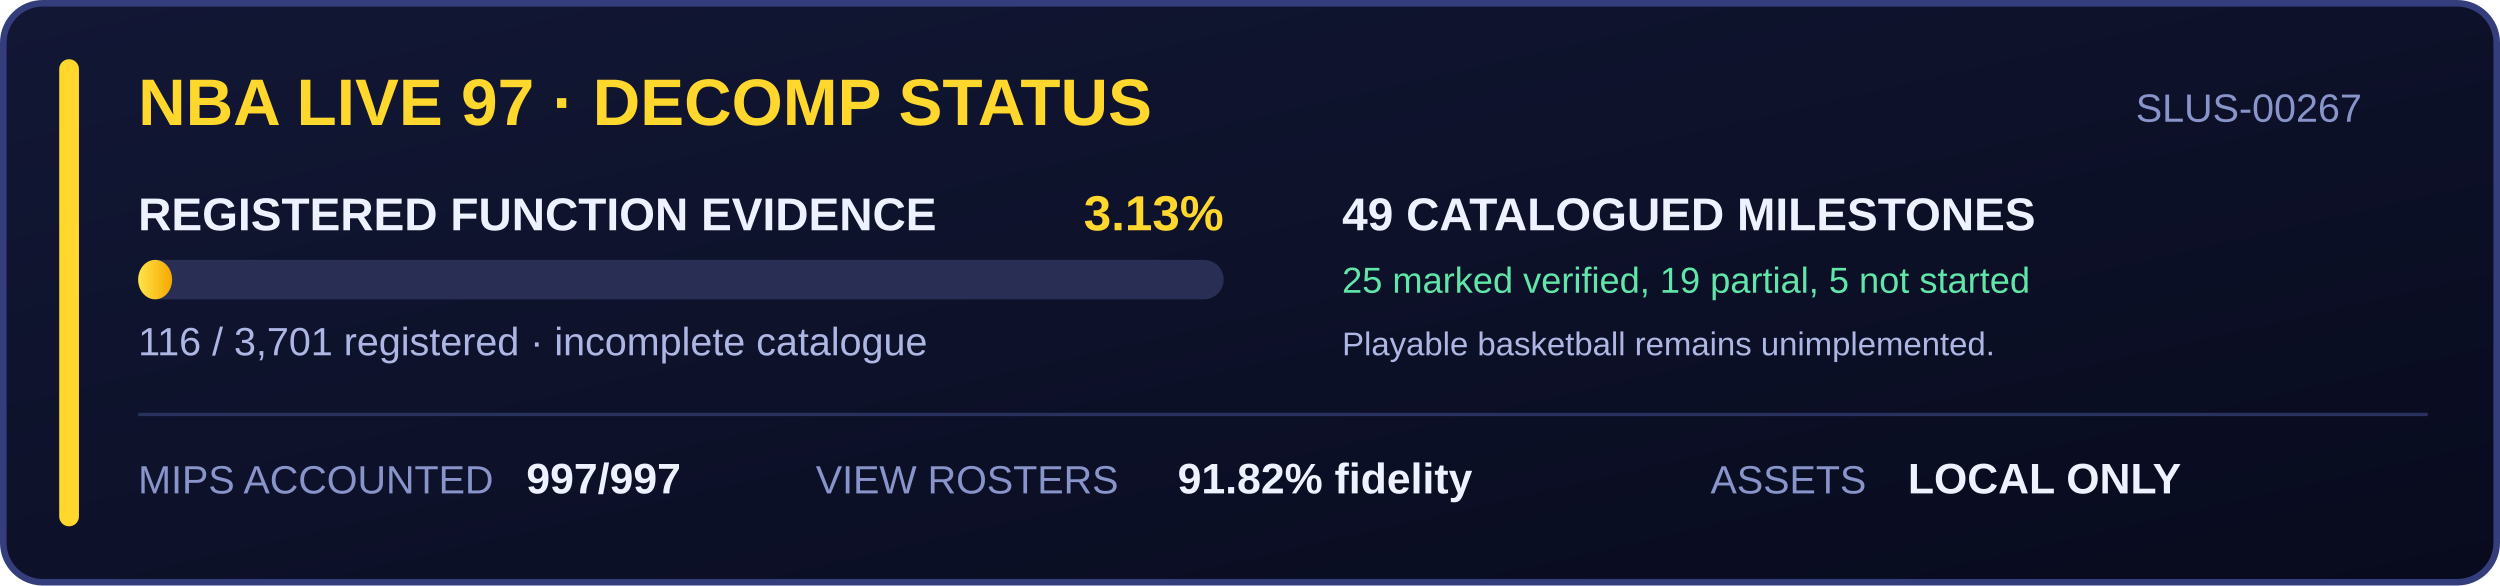
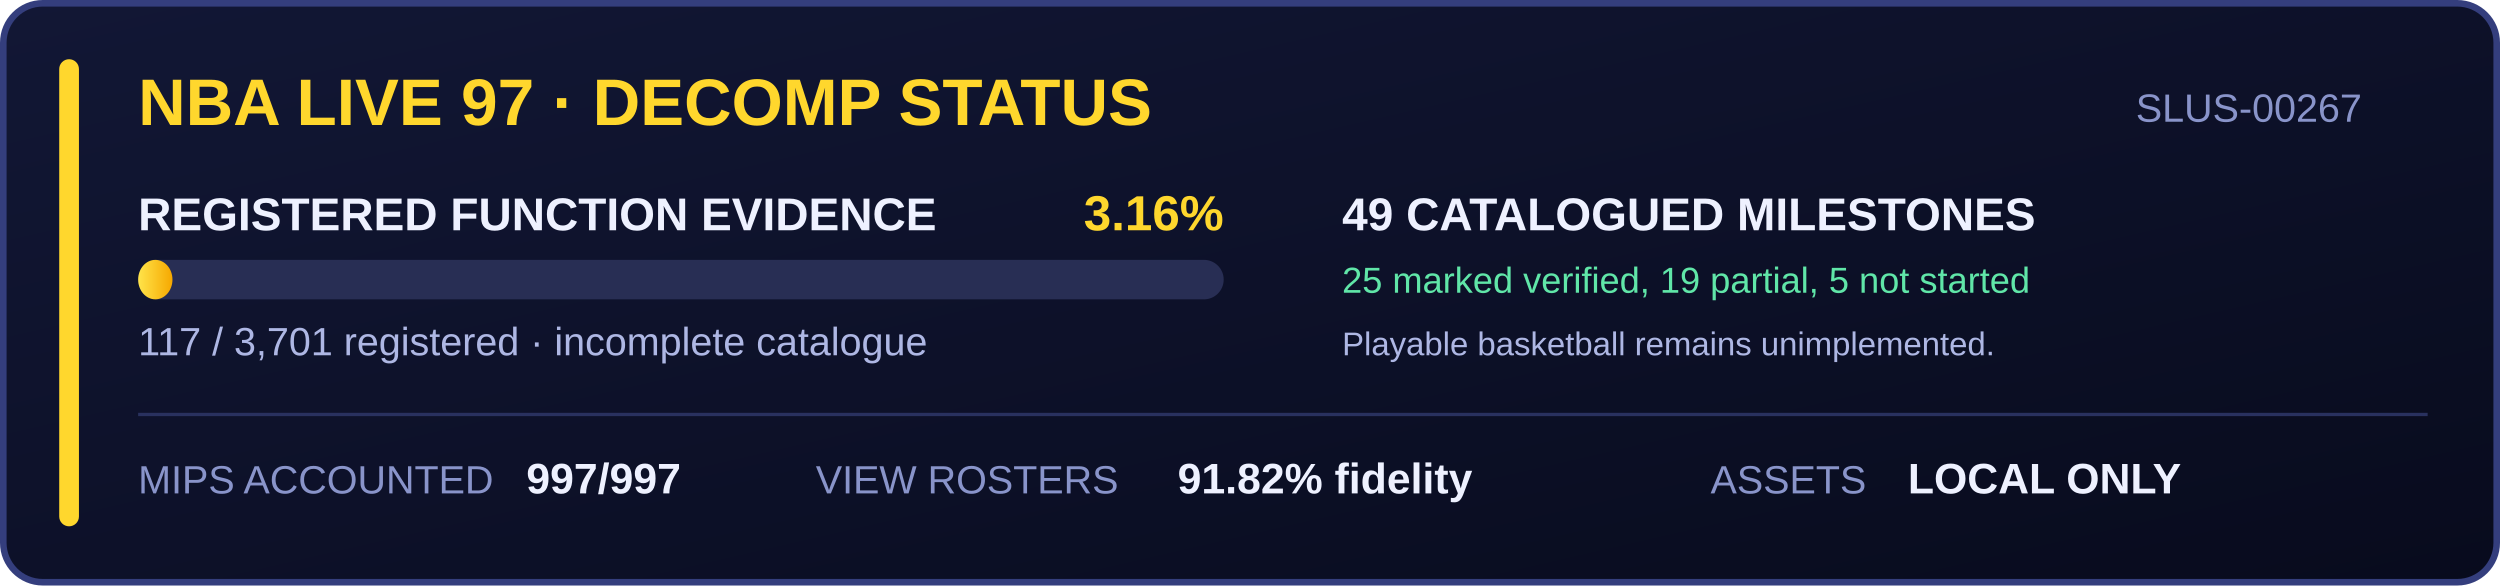
<svg xmlns="http://www.w3.org/2000/svg" width="760" height="178" viewBox="0 0 760 178" role="img" aria-labelledby="title desc">
  <defs>
    <linearGradient id="panel" x1="0" y1="0" x2="1" y2="1">
      <stop stop-color="#121735" />
      <stop offset="1" stop-color="#080b1d" />
    </linearGradient>
    <linearGradient id="gold" x1="0" y1="0" x2="1" y2="0">
      <stop stop-color="#ffe44a" />
      <stop offset="1" stop-color="#f6a800" />
    </linearGradient>
  </defs>
  <rect x="1" y="1" width="758" height="176" rx="12" fill="url(#panel)" stroke="#343e7d" stroke-width="2" />
  <rect x="18" y="18" width="6" height="142" rx="3" fill="#ffd72d" />
  <g font-family="Segoe UI, Arial, sans-serif">
    <text x="42" y="38" fill="#ffd72d" font-size="20" font-weight="700">NBA LIVE 97 · DECOMP STATUS</text>
    <text x="718" y="37" fill="#8994ca" font-size="12" text-anchor="end">SLUS-00267</text>
    <text x="42" y="70" fill="#eef1ff" font-size="14" font-weight="600">REGISTERED FUNCTION EVIDENCE</text>
-     <text x="372" y="70" fill="#ffd72d" font-size="15" font-weight="700" text-anchor="end">3.13%</text>
+     <text x="372" y="70" fill="#ffd72d" font-size="15" font-weight="700" text-anchor="end">3.16%</text>
    <rect x="42" y="79" width="330" height="12" rx="6" fill="#282e54" />
-     <rect x="42" y="79" width="10.33" height="12" rx="6" fill="url(#gold)" />
-     <text x="42" y="108" fill="#aeb7e4" font-size="12">116 / 3,701 registered · incomplete catalogue</text>
+     <rect x="42" y="79" width="10.43" height="12" rx="6" fill="url(#gold)" />
+     <text x="42" y="108" fill="#aeb7e4" font-size="12">117 / 3,701 registered · incomplete catalogue</text>
    <text x="408" y="70" fill="#eef1ff" font-size="14" font-weight="600">49 CATALOGUED MILESTONES</text>
    <text x="408" y="89" fill="#60e6a8" font-size="11">25 marked verified, 19 partial, 5 not started</text>
    <text x="408" y="108" fill="#aeb7e4" font-size="10">Playable basketball remains unimplemented.</text>
    <line x1="42" y1="126" x2="738" y2="126" stroke="#29315f" />
    <text x="42" y="150" fill="#8994ca" font-size="12">MIPS ACCOUNTED</text>
    <text x="160" y="150" fill="#eef1ff" font-size="13" font-weight="700">997/997</text>
    <text x="248" y="150" fill="#8994ca" font-size="12">VIEW ROSTERS</text>
    <text x="358" y="150" fill="#eef1ff" font-size="13" font-weight="700">91.82% fidelity</text>
    <text x="520" y="150" fill="#8994ca" font-size="12">ASSETS</text>
    <text x="580" y="150" fill="#eef1ff" font-size="13" font-weight="700">LOCAL ONLY</text>
  </g>
</svg>
